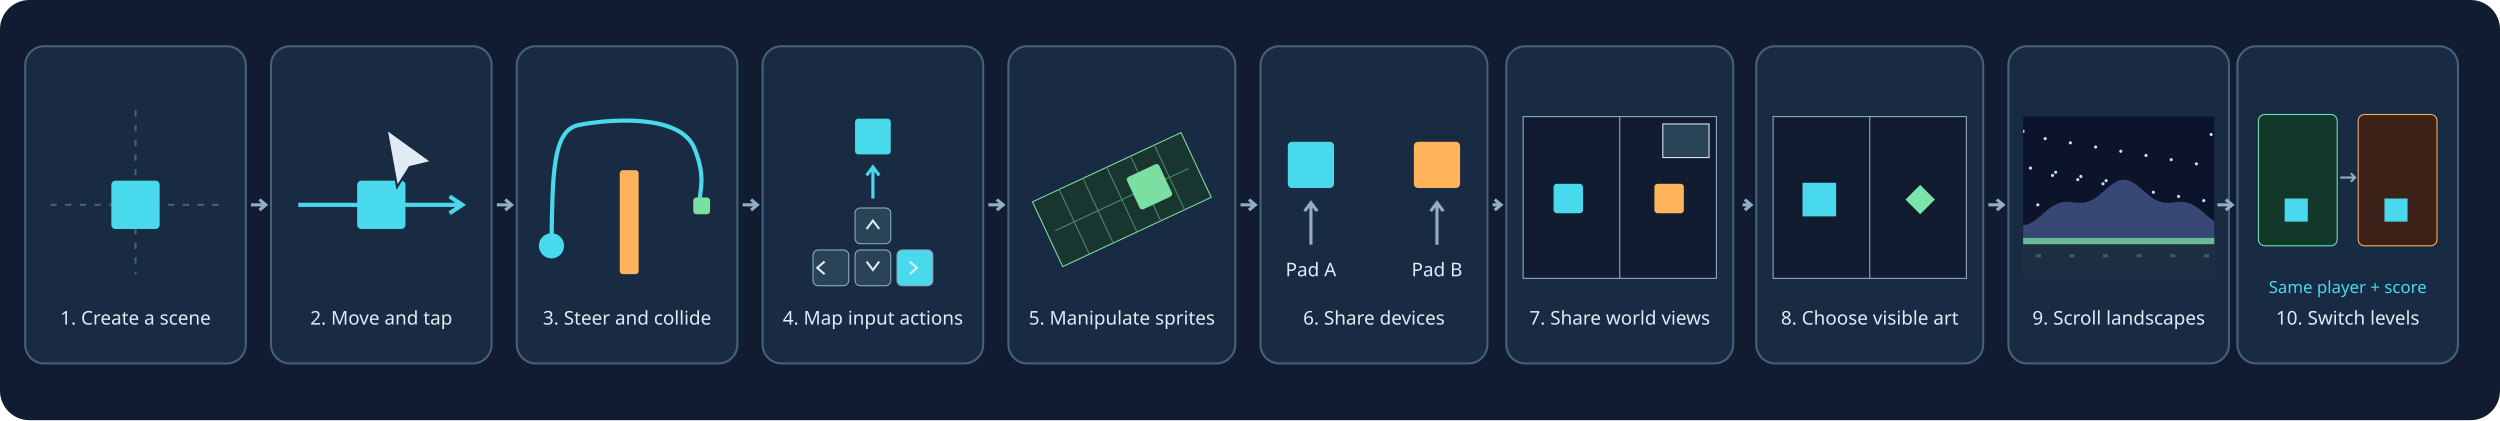
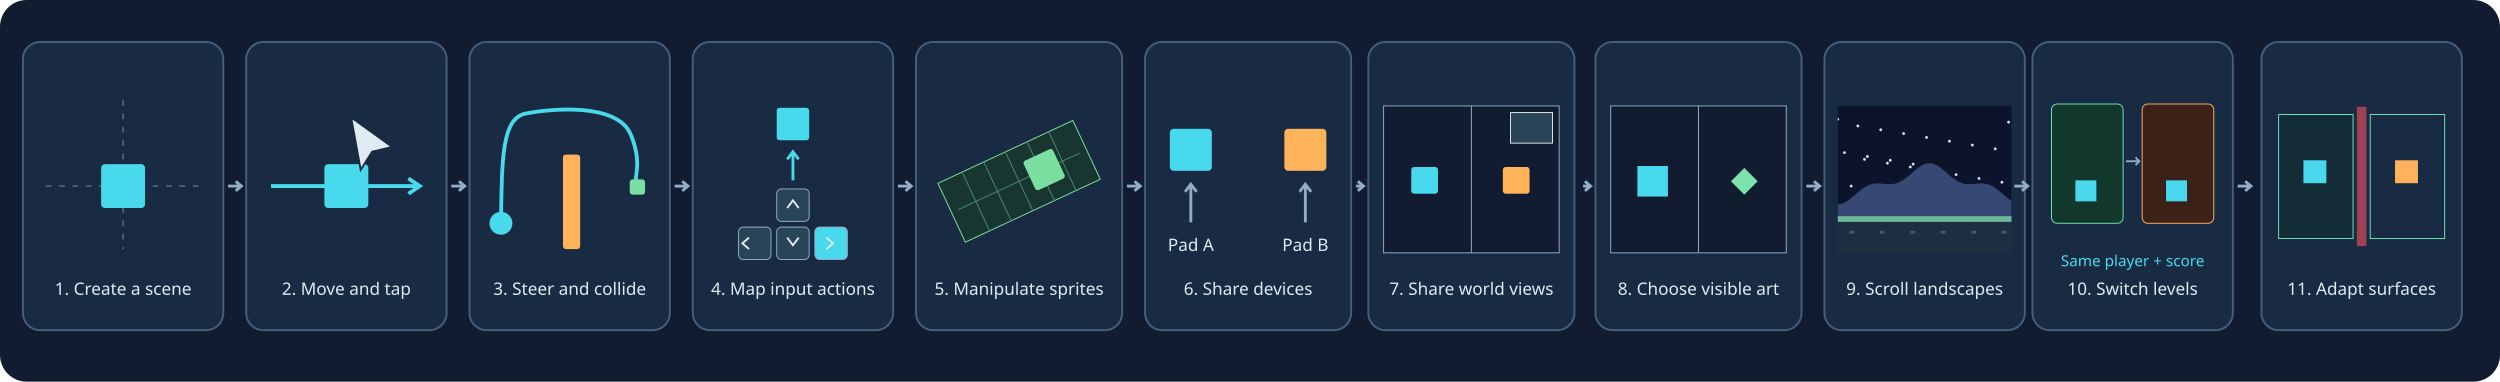
- <svg xmlns="http://www.w3.org/2000/svg" width="2380" height="400" viewBox="0 0 2380 400" role="img" aria-labelledby="title desc">
-   <rect width="2380" height="400" rx="28" fill="#111c30" />
+ <svg xmlns="http://www.w3.org/2000/svg" width="2620" height="400" viewBox="0 0 2620 400" role="img" aria-labelledby="title desc">
+   <rect width="2620" height="400" rx="28" fill="#111c30" />
  <g fill="#182b43" stroke="#45607a" stroke-width="2">
    <rect x="24" y="44" width="210" height="302" rx="18" />
    <rect x="258" y="44" width="210" height="302" rx="18" />
    <rect x="492" y="44" width="210" height="302" rx="18" />
    <rect x="726" y="44" width="210" height="302" rx="18" />
  </g>
  <path d="M239 195h14m-6-5 6 5-6 5M473 195h14m-6-5 6 5-6 5M707 195h14m-6-5 6 5-6 5" fill="none" stroke="#93adc5" stroke-width="3" />
  <path d="M48 195H210M129 105V261" stroke="#45607a" stroke-width="2" stroke-dasharray="6 8" />
  <rect x="106" y="172" width="46" height="46" rx="4" fill="#48d9ec" />
  <path d="M284 195H440m-12-8 12 8-12 8" fill="none" stroke="#48d9ec" stroke-width="4" />
  <rect x="340" y="172" width="46" height="46" rx="4" fill="#48d9ec" />
  <path d="M368 123l10 55 12-19 21-5z" fill="#e0ebf4" stroke="#182b43" stroke-width="2" />
  <rect x="590" y="162" width="18" height="99" rx="3" fill="#ffb45b" />
  <path d="M525 234C526 165 526 124 551 119S647 107 661 141 662 186 668 196" fill="none" stroke="#48d9ec" stroke-width="4" />
  <circle cx="525" cy="234" r="12" fill="#48d9ec" />
  <rect x="660" y="188" width="16" height="16" rx="3" fill="#7bdfa2" />
  <g fill="#284456" stroke="#93adc5">
    <rect x="814" y="198" width="34" height="34" rx="5" />
    <rect x="774" y="238" width="34" height="34" rx="5" />
    <rect x="814" y="238" width="34" height="34" rx="5" />
    <rect x="854" y="238" width="34" height="34" rx="5" fill="#48d9ec" />
  </g>
  <path d="m825 218 6-8 6 8m-52 31-7 6 7 6m40-12 6 8 6-8m29 0 7 6-7 6" fill="none" stroke="#e0ebf4" stroke-width="2" />
  <rect x="814" y="113" width="34" height="34" rx="3" fill="#48d9ec" />
  <path d="M831 189v-30m-6 8 6-8 6 8" fill="none" stroke="#48d9ec" stroke-width="3" />
  <g font-family="system-ui, sans-serif" fill="#e0ebf4" font-size="18" text-anchor="middle">
    <text x="129" y="309">1. Create a scene</text>
    <text x="363" y="309">2. Move and tap</text>
    <text x="597" y="309">3. Steer and collide</text>
    <text x="831" y="309">4. Map input actions</text>
  </g>
  <rect x="960" y="44" width="216" height="302" rx="18" fill="#182b43" stroke="#45607a" stroke-width="2" />
  <path d="M941 195h14m-6-5 6 5-6 5" fill="none" stroke="#93adc5" stroke-width="3" />
  <g transform="translate(1068 190) rotate(-25)">
    <rect x="-78" y="-34" width="156" height="68" fill="#18352f" stroke="#7bdfa2" />
    <path d="M-50-34v68m25-68v68m25-68v68m25-68v68m25-68v68M-70 0H70" stroke="#4a8970" />
    <rect x="12" y="-17" width="34" height="34" rx="3" fill="#7bdfa2" />
  </g>
  <text x="1068" y="309" font-family="system-ui,sans-serif" fill="#e0ebf4" font-size="18" text-anchor="middle">5. Manipulate sprites</text>
  <rect x="1200" y="44" width="216" height="302" rx="18" fill="#182b43" stroke="#45607a" stroke-width="2" />
  <path d="M1181 195h14m-6-5 6 5-6 5" fill="none" stroke="#93adc5" stroke-width="3" />
  <rect x="1226" y="135" width="44" height="44" rx="4" fill="#48d9ec" />
  <rect x="1346" y="135" width="44" height="44" rx="4" fill="#ffb45b" />
  <path d="M1248 233v-40m-6 8 6-8 6 8M1368 233v-40m-6 8 6-8 6 8" fill="none" stroke="#93adc5" stroke-width="3" />
  <g font-family="system-ui,sans-serif" fill="#e0ebf4" font-size="18" text-anchor="middle">
    <text x="1248" y="263">Pad A</text>
    <text x="1368" y="263">Pad B</text>
    <text x="1308" y="309">6. Share devices</text>
  </g>
  <rect x="1434" y="44" width="216" height="302" rx="18" fill="#182b43" stroke="#45607a" stroke-width="2" />
  <path d="M1421 195h8m-6-5 6 5-6 5" fill="none" stroke="#93adc5" stroke-width="3" />
  <rect x="1450" y="111" width="184" height="154" fill="#111c30" stroke="#93adc5" />
  <path d="M1542 111v154" stroke="#93adc5" />
  <rect x="1479" y="175" width="28" height="28" rx="3" fill="#48d9ec" />
  <rect x="1575" y="175" width="28" height="28" rx="3" fill="#ffb45b" />
  <rect x="1583" y="118" width="44" height="32" fill="#284456" stroke="#e0ebf4" />
  <text x="1542" y="309" font-family="system-ui,sans-serif" fill="#e0ebf4" font-size="18" text-anchor="middle">7. Share world views</text>
  <rect x="1672" y="44" width="216" height="302" rx="18" fill="#182b43" stroke="#45607a" stroke-width="2" />
  <path d="M1659 195h8m-6-5 6 5-6 5" fill="none" stroke="#93adc5" stroke-width="3" />
  <rect x="1688" y="111" width="184" height="154" fill="#111c30" stroke="#93adc5" />
  <path d="M1780 111v154" stroke="#93adc5" />
  <rect x="1716" y="174" width="32" height="32" fill="#48d9ec" />
  <path d="M1828 176l14 14-14 14-14-14z" fill="#7ce3ab" />
  <text x="1780" y="309" font-family="system-ui,sans-serif" fill="#e0ebf4" font-size="18" text-anchor="middle">8. Choose visible art</text>
  <rect x="1912" y="44" width="210" height="302" rx="18" fill="#182b43" stroke="#45607a" stroke-width="2" />
  <path d="M1893 195h14m-6-5 6 5-6 5" fill="none" stroke="#93adc5" stroke-width="3" />
  <g transform="translate(1926 111)">
    <defs>
      <clipPath id="landscape-clip-1">
        <rect width="182" height="154" />
      </clipPath>
    </defs>
    <g clip-path="url(#landscape-clip-1)">
      <rect width="182" height="154" fill="#0c142b" />
      <circle cx="0.0" cy="14.0" r="1.5" fill="#cde1ff" />
      <circle cx="79.0" cy="61.0" r="1.5" fill="#cde1ff" />
      <circle cx="158.0" cy="108.0" r="1.5" fill="#cde1ff" />
      <circle cx="55.0" cy="57.0" r="1.5" fill="#cde1ff" />
      <circle cx="134.0" cy="104.0" r="1.5" fill="#cde1ff" />
      <circle cx="31.0" cy="53.0" r="1.5" fill="#cde1ff" />
      <circle cx="110.0" cy="100.0" r="1.5" fill="#cde1ff" />
      <circle cx="7.0" cy="49.0" r="1.5" fill="#cde1ff" />
      <circle cx="86.0" cy="96.0" r="1.5" fill="#cde1ff" />
      <circle cx="165.0" cy="45.0" r="1.5" fill="#cde1ff" />
      <circle cx="62.0" cy="92.0" r="1.5" fill="#cde1ff" />
      <circle cx="141.0" cy="41.0" r="1.5" fill="#cde1ff" />
      <circle cx="38.0" cy="88.0" r="1.5" fill="#cde1ff" />
      <circle cx="117.0" cy="37.0" r="1.5" fill="#cde1ff" />
      <circle cx="14.0" cy="84.0" r="1.5" fill="#cde1ff" />
      <circle cx="93.0" cy="33.0" r="1.5" fill="#cde1ff" />
      <circle cx="172.0" cy="80.0" r="1.5" fill="#cde1ff" />
      <circle cx="69.0" cy="29.0" r="1.5" fill="#cde1ff" />
      <circle cx="148.0" cy="76.0" r="1.5" fill="#cde1ff" />
      <circle cx="45.0" cy="25.0" r="1.5" fill="#cde1ff" />
      <circle cx="124.0" cy="72.0" r="1.5" fill="#cde1ff" />
      <circle cx="21.0" cy="21.0" r="1.5" fill="#cde1ff" />
      <circle cx="100.0" cy="68.0" r="1.5" fill="#cde1ff" />
      <circle cx="179.0" cy="17.0" r="1.5" fill="#cde1ff" />
      <circle cx="76.0" cy="64.0" r="1.5" fill="#cde1ff" />
      <circle cx="155.0" cy="111.0" r="1.5" fill="#cde1ff" />
      <circle cx="52.0" cy="60.0" r="1.5" fill="#cde1ff" />
      <circle cx="131.0" cy="107.0" r="1.5" fill="#cde1ff" />
      <circle cx="28.0" cy="56.0" r="1.5" fill="#cde1ff" />
      <circle cx="107.0" cy="103.0" r="1.5" fill="#cde1ff" />
      <polygon points="0,154 0.0,103.2 1.8,103.1 3.6,102.7 5.5,102.1 7.3,101.2 9.1,100.2 10.9,99.0 12.7,97.6 14.6,96.2 16.4,94.6 18.2,93.0 20.0,91.5 21.8,89.9 23.7,88.4 25.5,87.0 27.3,85.8 29.1,84.6 30.9,83.7 32.8,82.8 34.6,82.2 36.4,81.7 38.2,81.4 40.0,81.2 41.9,81.2 43.7,81.3 45.5,81.4 47.3,81.6 49.1,81.7 51.0,81.9 52.8,82.0 54.6,82.0 56.4,82.0 58.2,81.8 60.1,81.4 61.9,80.9 63.7,80.2 65.5,79.4 67.3,78.3 69.2,77.2 71.0,75.9 72.8,74.4 74.6,72.9 76.4,71.4 78.3,69.8 80.1,68.2 81.9,66.7 83.7,65.2 85.5,63.9 87.4,62.8 89.2,61.8 91.0,61.0 92.8,60.4 94.6,60.1 96.5,60.1 98.3,60.3 100.1,60.7 101.9,61.4 103.7,62.2 105.6,63.3 107.4,64.6 109.2,66.0 111.0,67.5 112.8,69.0 114.7,70.6 116.5,72.2 118.3,73.7 120.1,75.2 121.9,76.5 123.8,77.8 125.6,78.9 127.4,79.8 129.2,80.6 131.0,81.2 132.9,81.6 134.7,81.9 136.5,82.0 138.3,82.0 140.1,82.0 142.0,81.8 143.8,81.6 145.6,81.5 147.4,81.3 149.2,81.2 151.1,81.2 152.9,81.3 154.7,81.6 156.5,82.0 158.3,82.5 160.2,83.2 162.0,84.1 163.8,85.2 165.6,86.4 167.4,87.7 169.3,89.2 171.1,90.7 172.9,92.3 174.7,93.9 176.5,95.4 178.4,96.9 180.2,98.3 182.0,99.6 182,154" fill="#374874" />
      <rect x="0" y="115.5" width="182" height="38.5" fill="#1c2f40" />
      <rect x="0" y="115.5" width="182" height="6" fill="#6ab899" />
      <path d="M12 132.44h5" stroke="#3e5864" stroke-width="3" />
      <path d="M44 132.44h5" stroke="#3e5864" stroke-width="3" />
      <path d="M76 132.44h5" stroke="#3e5864" stroke-width="3" />
      <path d="M108 132.44h5" stroke="#3e5864" stroke-width="3" />
      <path d="M140 132.44h5" stroke="#3e5864" stroke-width="3" />
      <path d="M172 132.44h5" stroke="#3e5864" stroke-width="3" />
    </g>
  </g>
  <text x="2017" y="309" font-family="system-ui,sans-serif" fill="#e0ebf4" font-size="18" text-anchor="middle">9. Scroll landscapes</text>
  <path d="M2111 195h14m-6-5 6 5-6 5" fill="none" stroke="#93adc5" stroke-width="3" />
  <g transform="translate(2130 44)">
    <rect width="210" height="302" rx="18" fill="#182b43" stroke="#45607a" stroke-width="2" />
    <rect x="20" y="65" width="75" height="125" rx="6" fill="#12382c" stroke="#6ee7b7" />
    <rect x="115" y="65" width="75" height="125" rx="6" fill="#3b2118" stroke="#ffb25e" />
    <path d="M98 125h14m-4-4 4 4-4 4" fill="none" stroke="#93adc5" stroke-width="2" />
    <rect x="45" y="145" width="22" height="22" fill="#49d8ee" />
    <rect x="140" y="145" width="22" height="22" fill="#49d8ee" />
    <text x="105" y="235" font-family="system-ui, sans-serif" font-size="16" text-anchor="middle" fill="#49d8ee">Same player + score</text>
    <text x="105" y="265" font-family="system-ui, sans-serif" font-size="18" text-anchor="middle" fill="#e0ebf4">10. Switch levels</text>
  </g>
+   <path d="M2345 195h14m-6-5 6 5-6 5" fill="none" stroke="#93adc5" stroke-width="3" />
+   <g transform="translate(2370 44)">
+     <rect width="210" height="302" rx="18" fill="#182b43" stroke="#45607a" stroke-width="2" />
+     <rect x="18" y="76" width="78" height="130" fill="#132c38" stroke="#6ee7b7" />
+     <rect x="114" y="76" width="78" height="130" fill="#182b43" stroke="#6ee7b7" />
+     <rect x="100" y="68" width="10" height="146" fill="#9d4153" />
+     <rect x="44" y="124" width="24" height="24" fill="#49d8ee" />
+     <rect x="140" y="124" width="24" height="24" fill="#ffb25e" />
+     <text x="105" y="265" font-family="system-ui, sans-serif" font-size="18" text-anchor="middle" fill="#e0ebf4">11. Adapt surfaces</text>
+   </g>
</svg>
